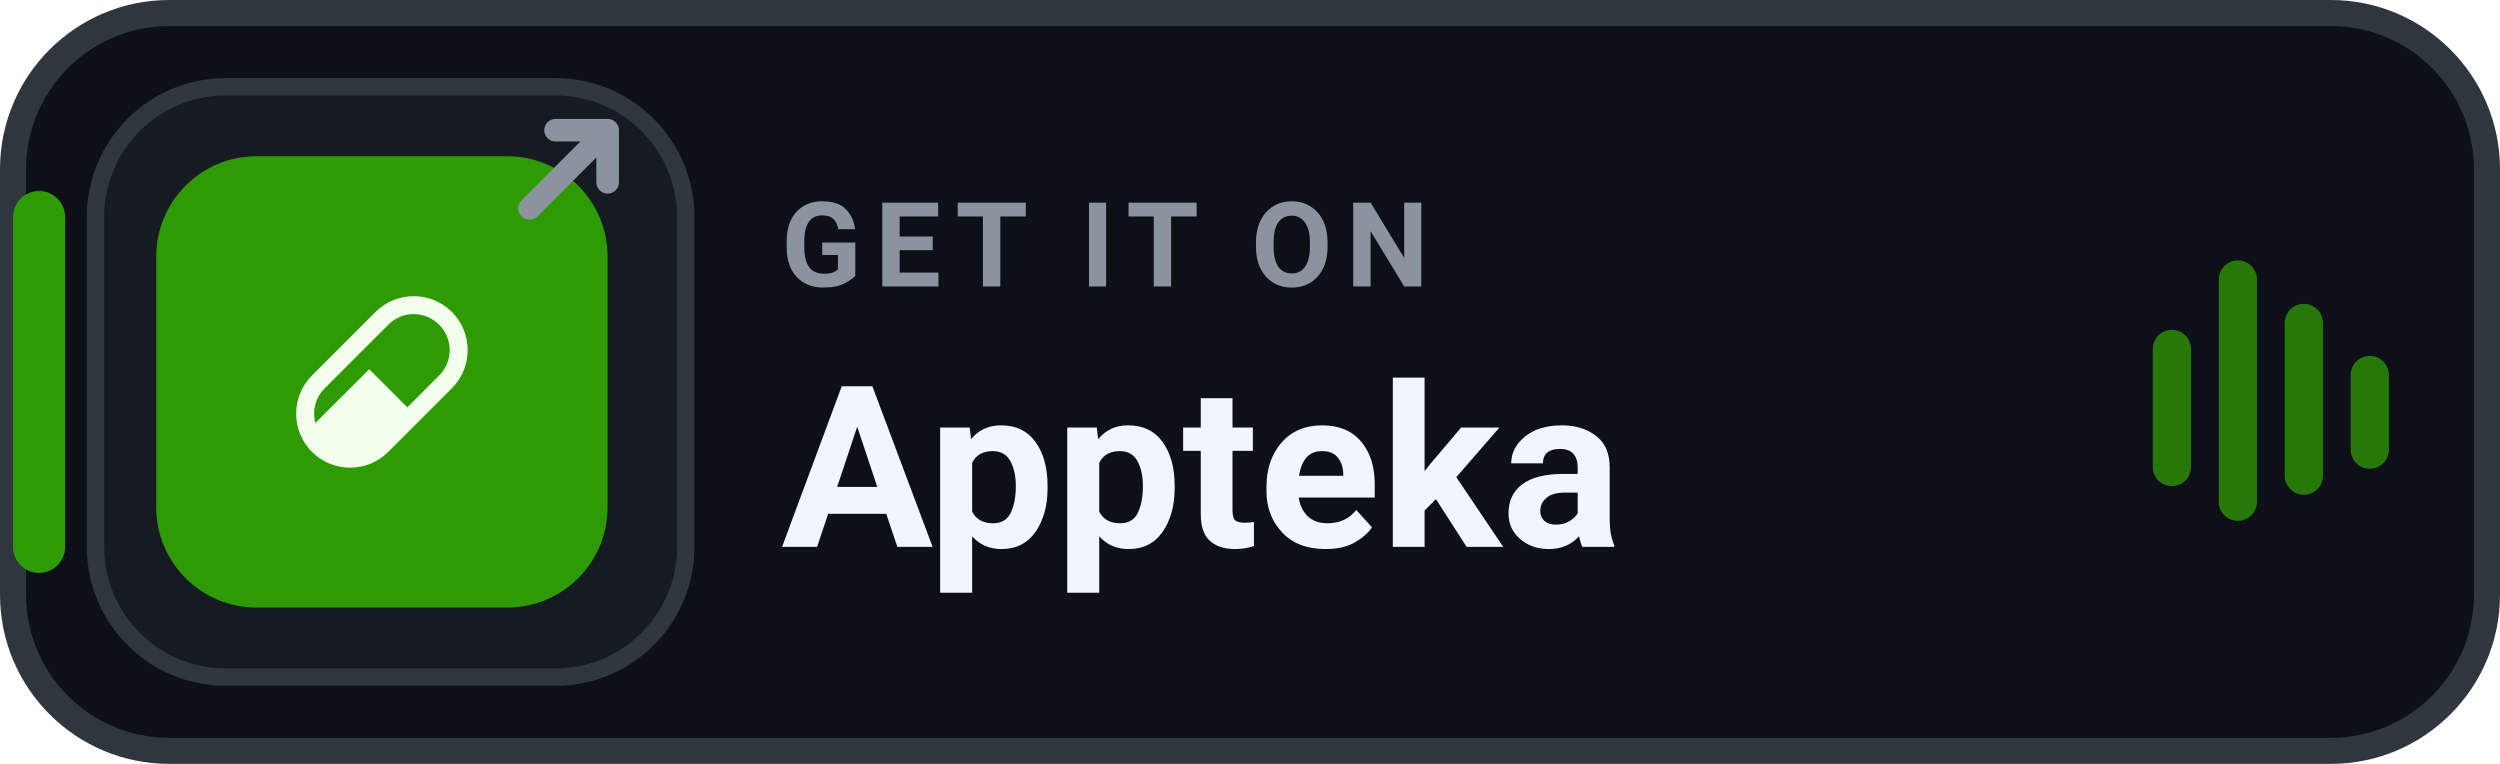
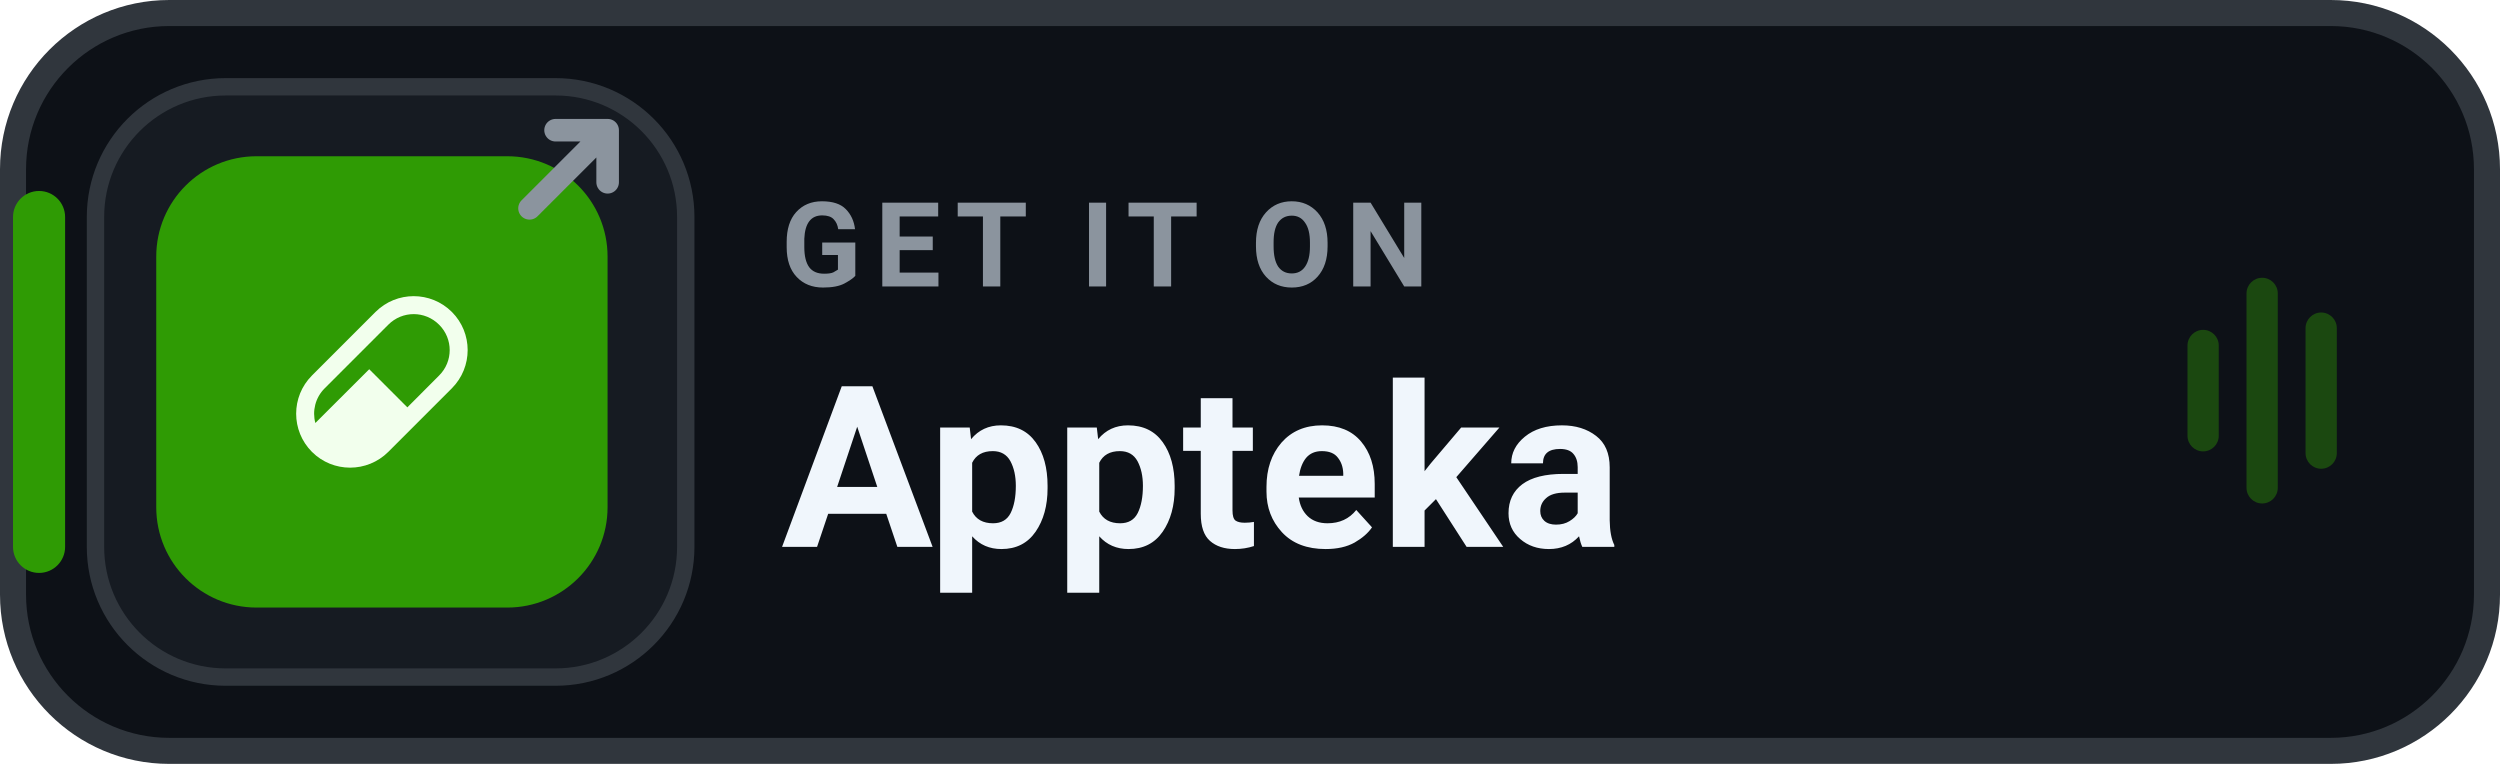
<svg xmlns="http://www.w3.org/2000/svg" width="144" height="44" viewBox="0 0 144 44" role="img" aria-label="GET IT ON Appteka">
  <rect x=".75" y=".75" width="142.5" height="42.5" rx="9" fill="#0D1117" stroke="#30363D" stroke-width="1.5" />
  <rect x=".75" y="11" width="3" height="22" rx="1.5" fill="#2F9B04" />
  <rect x="5.5" y="5" width="34" height="34" rx="7.5" fill="#161B22" stroke="#30363D" stroke-width="1" />
  <g transform="translate(9 9) scale(0.2407)">
    <rect width="108" height="108" rx="24" fill="#2F9B04" />
    <g transform="translate(33.48 33.48) scale(0.1465714)">
      <path fill="#F2FFED" d="M25.768,129.575L129.575,25.768C164.08,-8.589 219.727,-8.589 254.232,25.768C288.589,60.126 288.589,115.92 254.232,150.425L150.425,254.232C115.92,288.589 60.126,288.589 25.768,254.232C-8.589,219.727 -8.589,164.08 25.768,129.575ZM46.618,150.425C31.201,165.695 26.062,187.572 31.348,207.1L119.297,119.297L181.552,181.552L233.382,129.575C256.434,106.67 256.434,69.523 233.382,46.618C210.477,23.566 173.33,23.566 150.425,46.618L46.618,150.425Z" />
    </g>
  </g>
  <g transform="translate(30.5 7.5)" fill="none" stroke="#8B949E" stroke-width="1.3" stroke-linecap="round" stroke-linejoin="round">
    <path d="M0 4.5 L4.5 0 M1.5 0 H4.5 V3" />
  </g>
  <text x="45" y="16.5" fill="#8B949E" font-family="-apple-system,BlinkMacSystemFont,'Segoe UI',Roboto,Helvetica,Arial,sans-serif" font-size="6.8" font-weight="700" letter-spacing=".75">GET IT ON</text>
  <text x="45" y="31.5" fill="#F0F6FC" font-family="-apple-system,BlinkMacSystemFont,'Segoe UI',Roboto,Helvetica,Arial,sans-serif" font-size="13" font-weight="750">Appteka</text>
-   <g transform="translate(124 15)" fill="#2F9B04" opacity="0.75">
-     <rect x="0" y="4" width="2.2" height="9" rx="1.1" />
-     <rect x="3.8" y="0" width="2.2" height="15" rx="1.1" />
-     <rect x="7.6" y="2.5" width="2.2" height="11" rx="1.1" />
-     <rect x="11.4" y="5.5" width="2.2" height="6.5" rx="1.1" />
+   <g transform="translate(126 16)" fill="#2F9B04" opacity="0.40">
+     <rect x="0" y="3" width="1.8" height="7" rx="0.9" />
+     <rect x="3.4" y="0" width="1.8" height="13" rx="0.9" />
+     <rect x="6.8" y="2" width="1.8" height="9" rx="0.9" />
  </g>
</svg>
